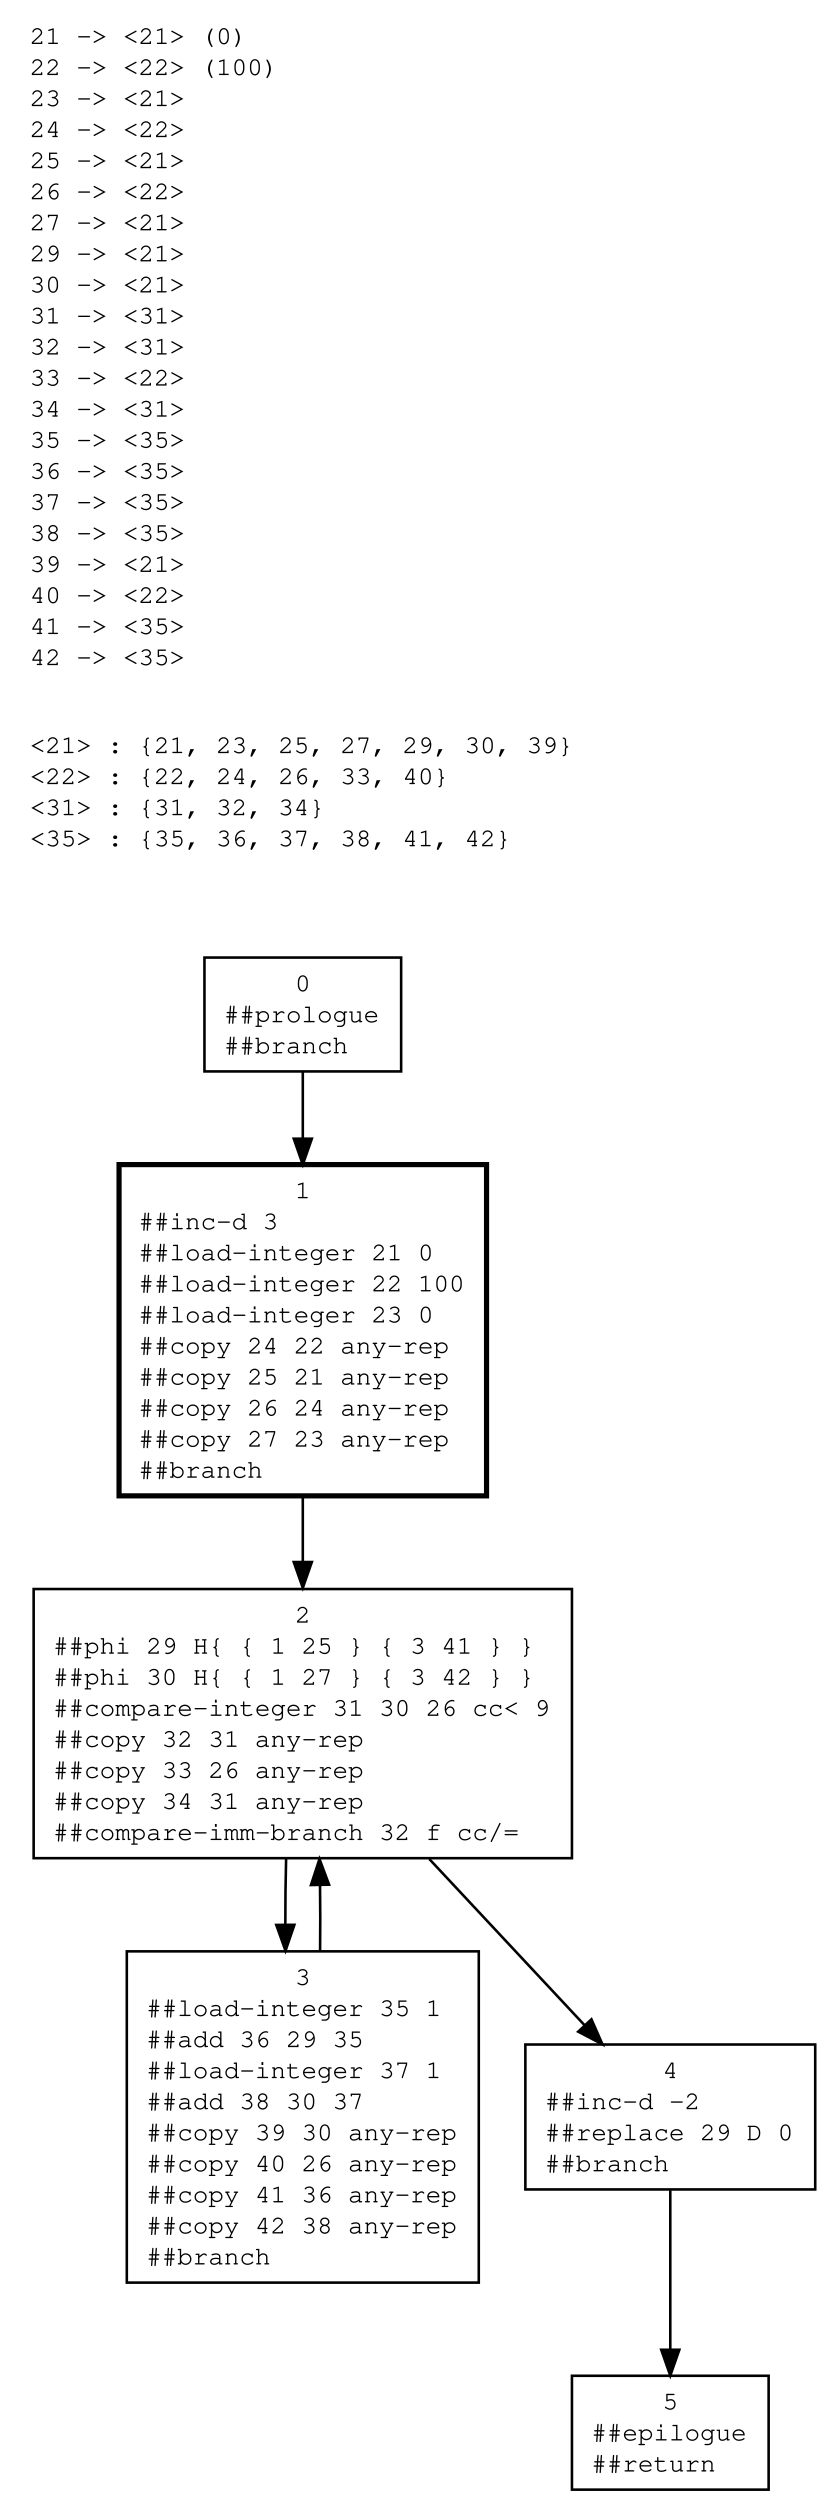
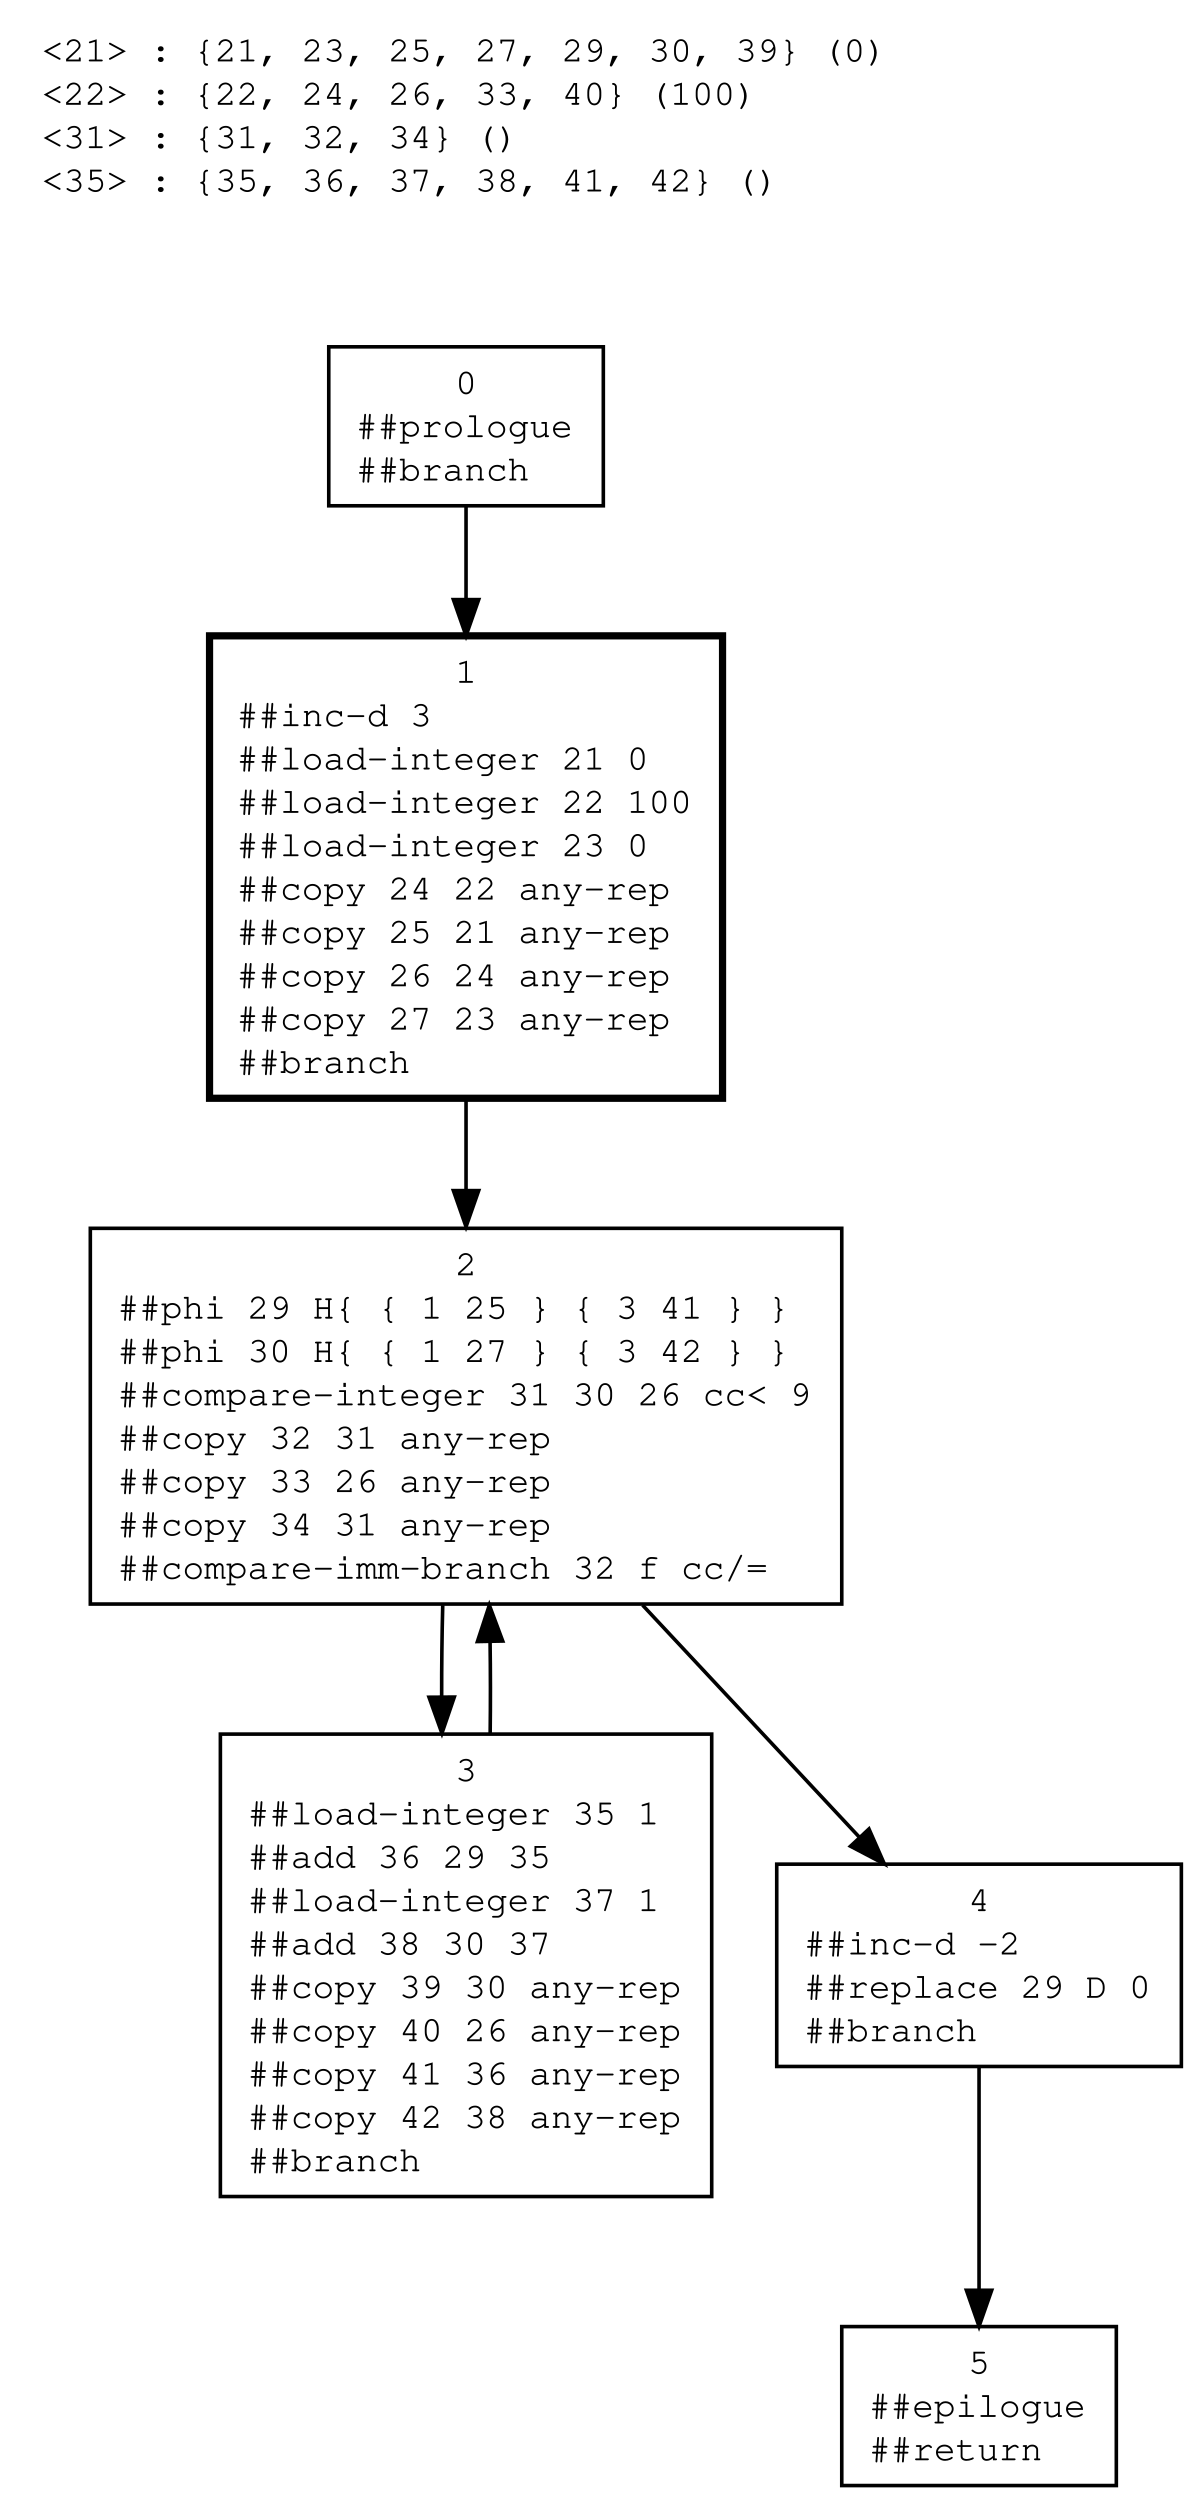
- <svg xmlns="http://www.w3.org/2000/svg" width="319pt" height="966pt" viewBox="0.00 0.00 319.00 966.00">
-   <g id="graph1" class="graph" transform="scale(1 1) rotate(0) translate(4 962)">
-     <polygon fill="white" stroke="white" points="-4,5 -4,-962 316,-962 316,5 -4,5" />
+ <svg xmlns="http://www.w3.org/2000/svg" width="331pt" height="692pt" viewBox="0.00 0.00 331.00 692.00">
+   <g id="graph1" class="graph" transform="scale(1 1) rotate(0) translate(4 688)">
+     <polygon fill="white" stroke="white" points="-4,5 -4,-688 328,-688 328,5 -4,5" />
    <g id="node1" class="node">
-       <polygon fill="none" stroke="black" points="151,-592 75,-592 75,-548 151,-548 151,-592" />
-       <text text-anchor="middle" x="113" y="-579" font-family="Courier,monospace" font-size="10.00">0</text>
-       <text text-anchor="start" x="82.5" y="-567" font-family="Courier,monospace" font-size="10.00">##prologue</text>
-       <text text-anchor="start" x="82.5" y="-555" font-family="Courier,monospace" font-size="10.00">##branch</text>
+       <polygon fill="none" stroke="black" points="163,-592 87,-592 87,-548 163,-548 163,-592" />
+       <text text-anchor="middle" x="125" y="-579" font-family="Courier,monospace" font-size="10.00">0</text>
+       <text text-anchor="start" x="94.5" y="-567" font-family="Courier,monospace" font-size="10.00">##prologue</text>
+       <text text-anchor="start" x="94.5" y="-555" font-family="Courier,monospace" font-size="10.00">##branch</text>
    </g>
    <g id="node2" class="node">
-       <polygon fill="none" stroke="black" stroke-width="2" points="184,-512 42,-512 42,-384 184,-384 184,-512" />
-       <text text-anchor="middle" x="113" y="-499" font-family="Courier,monospace" font-size="10.00">1</text>
-       <text text-anchor="start" x="49.5" y="-487" font-family="Courier,monospace" font-size="10.00">##inc-d 3</text>
-       <text text-anchor="start" x="49.5" y="-475" font-family="Courier,monospace" font-size="10.00">##load-integer 21 0</text>
-       <text text-anchor="start" x="49.5" y="-463" font-family="Courier,monospace" font-size="10.00">##load-integer 22 100</text>
-       <text text-anchor="start" x="49.5" y="-451" font-family="Courier,monospace" font-size="10.00">##load-integer 23 0</text>
-       <text text-anchor="start" x="49.5" y="-439" font-family="Courier,monospace" font-size="10.00">##copy 24 22 any-rep</text>
-       <text text-anchor="start" x="49.5" y="-427" font-family="Courier,monospace" font-size="10.00">##copy 25 21 any-rep</text>
-       <text text-anchor="start" x="49.5" y="-415" font-family="Courier,monospace" font-size="10.00">##copy 26 24 any-rep</text>
-       <text text-anchor="start" x="49.5" y="-403" font-family="Courier,monospace" font-size="10.00">##copy 27 23 any-rep</text>
-       <text text-anchor="start" x="49.5" y="-391" font-family="Courier,monospace" font-size="10.00">##branch</text>
+       <polygon fill="none" stroke="black" stroke-width="2" points="196,-512 54,-512 54,-384 196,-384 196,-512" />
+       <text text-anchor="middle" x="125" y="-499" font-family="Courier,monospace" font-size="10.00">1</text>
+       <text text-anchor="start" x="61.5" y="-487" font-family="Courier,monospace" font-size="10.00">##inc-d 3</text>
+       <text text-anchor="start" x="61.5" y="-475" font-family="Courier,monospace" font-size="10.00">##load-integer 21 0</text>
+       <text text-anchor="start" x="61.5" y="-463" font-family="Courier,monospace" font-size="10.00">##load-integer 22 100</text>
+       <text text-anchor="start" x="61.5" y="-451" font-family="Courier,monospace" font-size="10.00">##load-integer 23 0</text>
+       <text text-anchor="start" x="61.5" y="-439" font-family="Courier,monospace" font-size="10.00">##copy 24 22 any-rep</text>
+       <text text-anchor="start" x="61.5" y="-427" font-family="Courier,monospace" font-size="10.00">##copy 25 21 any-rep</text>
+       <text text-anchor="start" x="61.5" y="-415" font-family="Courier,monospace" font-size="10.00">##copy 26 24 any-rep</text>
+       <text text-anchor="start" x="61.5" y="-403" font-family="Courier,monospace" font-size="10.00">##copy 27 23 any-rep</text>
+       <text text-anchor="start" x="61.5" y="-391" font-family="Courier,monospace" font-size="10.00">##branch</text>
    </g>
    <g id="edge1" class="edge">
-       <path fill="none" stroke="black" d="M113,-547.907C113,-540.393 113,-531.528 113,-522.232" />
-       <polygon fill="black" stroke="black" points="116.5,-522.02 113,-512.02 109.5,-522.02 116.5,-522.02" />
+       <path fill="none" stroke="black" d="M125,-547.907C125,-540.393 125,-531.528 125,-522.232" />
+       <polygon fill="black" stroke="black" points="128.5,-522.02 125,-512.02 121.5,-522.02 128.5,-522.02" />
    </g>
    <g id="node3" class="node">
-       <polygon fill="none" stroke="black" points="217,-348 9,-348 9,-244 217,-244 217,-348" />
-       <text text-anchor="middle" x="113" y="-335" font-family="Courier,monospace" font-size="10.00">2</text>
-       <text text-anchor="start" x="16.5" y="-323" font-family="Courier,monospace" font-size="10.00">##phi 29 H{ { 1 25 } { 3 41 } }</text>
-       <text text-anchor="start" x="16.5" y="-311" font-family="Courier,monospace" font-size="10.00">##phi 30 H{ { 1 27 } { 3 42 } }</text>
-       <text text-anchor="start" x="16.5" y="-299" font-family="Courier,monospace" font-size="10.00">##compare-integer 31 30 26 cc&lt; 9</text>
-       <text text-anchor="start" x="16.5" y="-287" font-family="Courier,monospace" font-size="10.00">##copy 32 31 any-rep</text>
-       <text text-anchor="start" x="16.5" y="-275" font-family="Courier,monospace" font-size="10.00">##copy 33 26 any-rep</text>
-       <text text-anchor="start" x="16.5" y="-263" font-family="Courier,monospace" font-size="10.00">##copy 34 31 any-rep</text>
-       <text text-anchor="start" x="16.5" y="-251" font-family="Courier,monospace" font-size="10.00">##compare-imm-branch 32 f cc/=</text>
+       <polygon fill="none" stroke="black" points="229,-348 21,-348 21,-244 229,-244 229,-348" />
+       <text text-anchor="middle" x="125" y="-335" font-family="Courier,monospace" font-size="10.00">2</text>
+       <text text-anchor="start" x="28.5" y="-323" font-family="Courier,monospace" font-size="10.00">##phi 29 H{ { 1 25 } { 3 41 } }</text>
+       <text text-anchor="start" x="28.5" y="-311" font-family="Courier,monospace" font-size="10.00">##phi 30 H{ { 1 27 } { 3 42 } }</text>
+       <text text-anchor="start" x="28.5" y="-299" font-family="Courier,monospace" font-size="10.00">##compare-integer 31 30 26 cc&lt; 9</text>
+       <text text-anchor="start" x="28.5" y="-287" font-family="Courier,monospace" font-size="10.00">##copy 32 31 any-rep</text>
+       <text text-anchor="start" x="28.5" y="-275" font-family="Courier,monospace" font-size="10.00">##copy 33 26 any-rep</text>
+       <text text-anchor="start" x="28.5" y="-263" font-family="Courier,monospace" font-size="10.00">##copy 34 31 any-rep</text>
+       <text text-anchor="start" x="28.5" y="-251" font-family="Courier,monospace" font-size="10.00">##compare-imm-branch 32 f cc/=</text>
    </g>
    <g id="edge2" class="edge">
-       <path fill="none" stroke="black" d="M113,-383.979C113,-375.557 113,-366.935 113,-358.538" />
-       <polygon fill="black" stroke="black" points="116.5,-358.438 113,-348.438 109.5,-358.438 116.5,-358.438" />
+       <path fill="none" stroke="black" d="M125,-383.979C125,-375.557 125,-366.935 125,-358.538" />
+       <polygon fill="black" stroke="black" points="128.5,-358.438 125,-348.438 121.5,-358.438 128.5,-358.438" />
    </g>
    <g id="node4" class="node">
-       <polygon fill="none" stroke="black" points="181,-208 45,-208 45,-80 181,-80 181,-208" />
-       <text text-anchor="middle" x="113" y="-195" font-family="Courier,monospace" font-size="10.00">3</text>
-       <text text-anchor="start" x="52.5" y="-183" font-family="Courier,monospace" font-size="10.00">##load-integer 35 1</text>
-       <text text-anchor="start" x="52.5" y="-171" font-family="Courier,monospace" font-size="10.00">##add 36 29 35</text>
-       <text text-anchor="start" x="52.5" y="-159" font-family="Courier,monospace" font-size="10.00">##load-integer 37 1</text>
-       <text text-anchor="start" x="52.5" y="-147" font-family="Courier,monospace" font-size="10.00">##add 38 30 37</text>
-       <text text-anchor="start" x="52.5" y="-135" font-family="Courier,monospace" font-size="10.00">##copy 39 30 any-rep</text>
-       <text text-anchor="start" x="52.5" y="-123" font-family="Courier,monospace" font-size="10.00">##copy 40 26 any-rep</text>
-       <text text-anchor="start" x="52.5" y="-111" font-family="Courier,monospace" font-size="10.00">##copy 41 36 any-rep</text>
-       <text text-anchor="start" x="52.5" y="-99" font-family="Courier,monospace" font-size="10.00">##copy 42 38 any-rep</text>
-       <text text-anchor="start" x="52.5" y="-87" font-family="Courier,monospace" font-size="10.00">##branch</text>
+       <polygon fill="none" stroke="black" points="193,-208 57,-208 57,-80 193,-80 193,-208" />
+       <text text-anchor="middle" x="125" y="-195" font-family="Courier,monospace" font-size="10.00">3</text>
+       <text text-anchor="start" x="64.5" y="-183" font-family="Courier,monospace" font-size="10.00">##load-integer 35 1</text>
+       <text text-anchor="start" x="64.5" y="-171" font-family="Courier,monospace" font-size="10.00">##add 36 29 35</text>
+       <text text-anchor="start" x="64.5" y="-159" font-family="Courier,monospace" font-size="10.00">##load-integer 37 1</text>
+       <text text-anchor="start" x="64.5" y="-147" font-family="Courier,monospace" font-size="10.00">##add 38 30 37</text>
+       <text text-anchor="start" x="64.5" y="-135" font-family="Courier,monospace" font-size="10.00">##copy 39 30 any-rep</text>
+       <text text-anchor="start" x="64.5" y="-123" font-family="Courier,monospace" font-size="10.00">##copy 40 26 any-rep</text>
+       <text text-anchor="start" x="64.5" y="-111" font-family="Courier,monospace" font-size="10.00">##copy 41 36 any-rep</text>
+       <text text-anchor="start" x="64.5" y="-99" font-family="Courier,monospace" font-size="10.00">##copy 42 38 any-rep</text>
+       <text text-anchor="start" x="64.5" y="-87" font-family="Courier,monospace" font-size="10.00">##branch</text>
    </g>
    <g id="edge3" class="edge">
-       <path fill="none" stroke="black" d="M106.55,-243.69C106.336,-235.481 106.236,-226.862 106.252,-218.273" />
-       <polygon fill="black" stroke="black" points="109.752,-218.254 106.322,-208.229 102.752,-218.204 109.752,-218.254" />
+       <path fill="none" stroke="black" d="M118.55,-243.69C118.336,-235.481 118.236,-226.862 118.252,-218.273" />
+       <polygon fill="black" stroke="black" points="121.752,-218.254 118.322,-208.229 114.752,-218.204 121.752,-218.254" />
    </g>
    <g id="node5" class="node">
-       <polygon fill="none" stroke="black" points="311,-172 199,-172 199,-116 311,-116 311,-172" />
-       <text text-anchor="middle" x="255" y="-159" font-family="Courier,monospace" font-size="10.00">4</text>
-       <text text-anchor="start" x="206.5" y="-147" font-family="Courier,monospace" font-size="10.00">##inc-d -2</text>
-       <text text-anchor="start" x="206.5" y="-135" font-family="Courier,monospace" font-size="10.00">##replace 29 D 0</text>
-       <text text-anchor="start" x="206.5" y="-123" font-family="Courier,monospace" font-size="10.00">##branch</text>
+       <polygon fill="none" stroke="black" points="323,-172 211,-172 211,-116 323,-116 323,-172" />
+       <text text-anchor="middle" x="267" y="-159" font-family="Courier,monospace" font-size="10.00">4</text>
+       <text text-anchor="start" x="218.5" y="-147" font-family="Courier,monospace" font-size="10.00">##inc-d -2</text>
+       <text text-anchor="start" x="218.5" y="-135" font-family="Courier,monospace" font-size="10.00">##replace 29 D 0</text>
+       <text text-anchor="start" x="218.5" y="-123" font-family="Courier,monospace" font-size="10.00">##branch</text>
    </g>
    <g id="edge4" class="edge">
-       <path fill="none" stroke="black" d="M161.868,-243.69C181.699,-222.463 204.089,-198.496 221.945,-179.382" />
-       <polygon fill="black" stroke="black" points="224.531,-181.742 228.8,-172.045 219.416,-176.963 224.531,-181.742" />
+       <path fill="none" stroke="black" d="M173.868,-243.69C193.699,-222.463 216.089,-198.496 233.945,-179.382" />
+       <polygon fill="black" stroke="black" points="236.531,-181.742 240.8,-172.045 231.416,-176.963 236.531,-181.742" />
    </g>
    <g id="edge5" class="edge">
-       <path fill="none" stroke="black" d="M119.678,-208.229C119.782,-216.636 119.774,-225.24 119.653,-233.615" />
-       <polygon fill="black" stroke="black" points="116.152,-233.622 119.45,-243.69 123.151,-233.763 116.152,-233.622" />
+       <path fill="none" stroke="black" d="M131.678,-208.229C131.782,-216.636 131.774,-225.24 131.653,-233.615" />
+       <polygon fill="black" stroke="black" points="128.152,-233.622 131.45,-243.69 135.151,-233.763 128.152,-233.622" />
    </g>
    <g id="node6" class="node">
-       <polygon fill="none" stroke="black" points="293,-44 217,-44 217,-1.42109e-14 293,-0 293,-44" />
-       <text text-anchor="middle" x="255" y="-31" font-family="Courier,monospace" font-size="10.00">5</text>
-       <text text-anchor="start" x="224.5" y="-19" font-family="Courier,monospace" font-size="10.00">##epilogue</text>
-       <text text-anchor="start" x="224.5" y="-7" font-family="Courier,monospace" font-size="10.00">##return</text>
+       <polygon fill="none" stroke="black" points="305,-44 229,-44 229,-1.42109e-14 305,-0 305,-44" />
+       <text text-anchor="middle" x="267" y="-31" font-family="Courier,monospace" font-size="10.00">5</text>
+       <text text-anchor="start" x="236.5" y="-19" font-family="Courier,monospace" font-size="10.00">##epilogue</text>
+       <text text-anchor="start" x="236.5" y="-7" font-family="Courier,monospace" font-size="10.00">##return</text>
    </g>
    <g id="edge6" class="edge">
-       <path fill="none" stroke="black" d="M255,-115.704C255,-97.293 255,-73.237 255,-54.11" />
-       <polygon fill="black" stroke="black" points="258.5,-54.058 255,-44.058 251.5,-54.058 258.5,-54.058" />
+       <path fill="none" stroke="black" d="M267,-115.704C267,-97.293 267,-73.237 267,-54.11" />
+       <polygon fill="black" stroke="black" points="270.5,-54.058 267,-44.058 263.5,-54.058 270.5,-54.058" />
    </g>
    <g id="node7" class="node">
-       <text text-anchor="start" x="7.5" y="-945" font-family="Courier,monospace" font-size="10.00">21 -&gt; &lt;21&gt; (0)</text>
-       <text text-anchor="start" x="7.5" y="-933" font-family="Courier,monospace" font-size="10.00">22 -&gt; &lt;22&gt; (100)</text>
-       <text text-anchor="start" x="7.5" y="-921" font-family="Courier,monospace" font-size="10.00">23 -&gt; &lt;21&gt;</text>
-       <text text-anchor="start" x="7.5" y="-909" font-family="Courier,monospace" font-size="10.00">24 -&gt; &lt;22&gt;</text>
-       <text text-anchor="start" x="7.5" y="-897" font-family="Courier,monospace" font-size="10.00">25 -&gt; &lt;21&gt;</text>
-       <text text-anchor="start" x="7.5" y="-885" font-family="Courier,monospace" font-size="10.00">26 -&gt; &lt;22&gt;</text>
-       <text text-anchor="start" x="7.5" y="-873" font-family="Courier,monospace" font-size="10.00">27 -&gt; &lt;21&gt;</text>
-       <text text-anchor="start" x="7.5" y="-861" font-family="Courier,monospace" font-size="10.00">29 -&gt; &lt;21&gt;</text>
-       <text text-anchor="start" x="7.5" y="-849" font-family="Courier,monospace" font-size="10.00">30 -&gt; &lt;21&gt;</text>
-       <text text-anchor="start" x="7.5" y="-837" font-family="Courier,monospace" font-size="10.00">31 -&gt; &lt;31&gt;</text>
-       <text text-anchor="start" x="7.5" y="-825" font-family="Courier,monospace" font-size="10.00">32 -&gt; &lt;31&gt;</text>
-       <text text-anchor="start" x="7.5" y="-813" font-family="Courier,monospace" font-size="10.00">33 -&gt; &lt;22&gt;</text>
-       <text text-anchor="start" x="7.5" y="-801" font-family="Courier,monospace" font-size="10.00">34 -&gt; &lt;31&gt;</text>
-       <text text-anchor="start" x="7.5" y="-789" font-family="Courier,monospace" font-size="10.00">35 -&gt; &lt;35&gt;</text>
-       <text text-anchor="start" x="7.5" y="-777" font-family="Courier,monospace" font-size="10.00">36 -&gt; &lt;35&gt;</text>
-       <text text-anchor="start" x="7.5" y="-765" font-family="Courier,monospace" font-size="10.00">37 -&gt; &lt;35&gt;</text>
-       <text text-anchor="start" x="7.5" y="-753" font-family="Courier,monospace" font-size="10.00">38 -&gt; &lt;35&gt;</text>
-       <text text-anchor="start" x="7.5" y="-741" font-family="Courier,monospace" font-size="10.00">39 -&gt; &lt;21&gt;</text>
-       <text text-anchor="start" x="7.5" y="-729" font-family="Courier,monospace" font-size="10.00">40 -&gt; &lt;22&gt;</text>
-       <text text-anchor="start" x="7.5" y="-717" font-family="Courier,monospace" font-size="10.00">41 -&gt; &lt;35&gt;</text>
-       <text text-anchor="start" x="7.5" y="-705" font-family="Courier,monospace" font-size="10.00">42 -&gt; &lt;35&gt;</text>
-       <text text-anchor="start" x="7.5" y="-671" font-family="Courier,monospace" font-size="10.00">&lt;21&gt; : {21, 23, 25, 27, 29, 30, 39}</text>
-       <text text-anchor="start" x="7.5" y="-659" font-family="Courier,monospace" font-size="10.00">&lt;22&gt; : {22, 24, 26, 33, 40}</text>
-       <text text-anchor="start" x="7.5" y="-647" font-family="Courier,monospace" font-size="10.00">&lt;31&gt; : {31, 32, 34}</text>
-       <text text-anchor="start" x="7.5" y="-635" font-family="Courier,monospace" font-size="10.00">&lt;35&gt; : {35, 36, 37, 38, 41, 42}</text>
+       <text text-anchor="start" x="7.5" y="-671" font-family="Courier,monospace" font-size="10.00">&lt;21&gt; : {21, 23, 25, 27, 29, 30, 39} (0)</text>
+       <text text-anchor="start" x="7.5" y="-659" font-family="Courier,monospace" font-size="10.00">&lt;22&gt; : {22, 24, 26, 33, 40} (100)</text>
+       <text text-anchor="start" x="7.5" y="-647" font-family="Courier,monospace" font-size="10.00">&lt;31&gt; : {31, 32, 34} ()</text>
+       <text text-anchor="start" x="7.5" y="-635" font-family="Courier,monospace" font-size="10.00">&lt;35&gt; : {35, 36, 37, 38, 41, 42} ()</text>
    </g>
  </g>
</svg>
